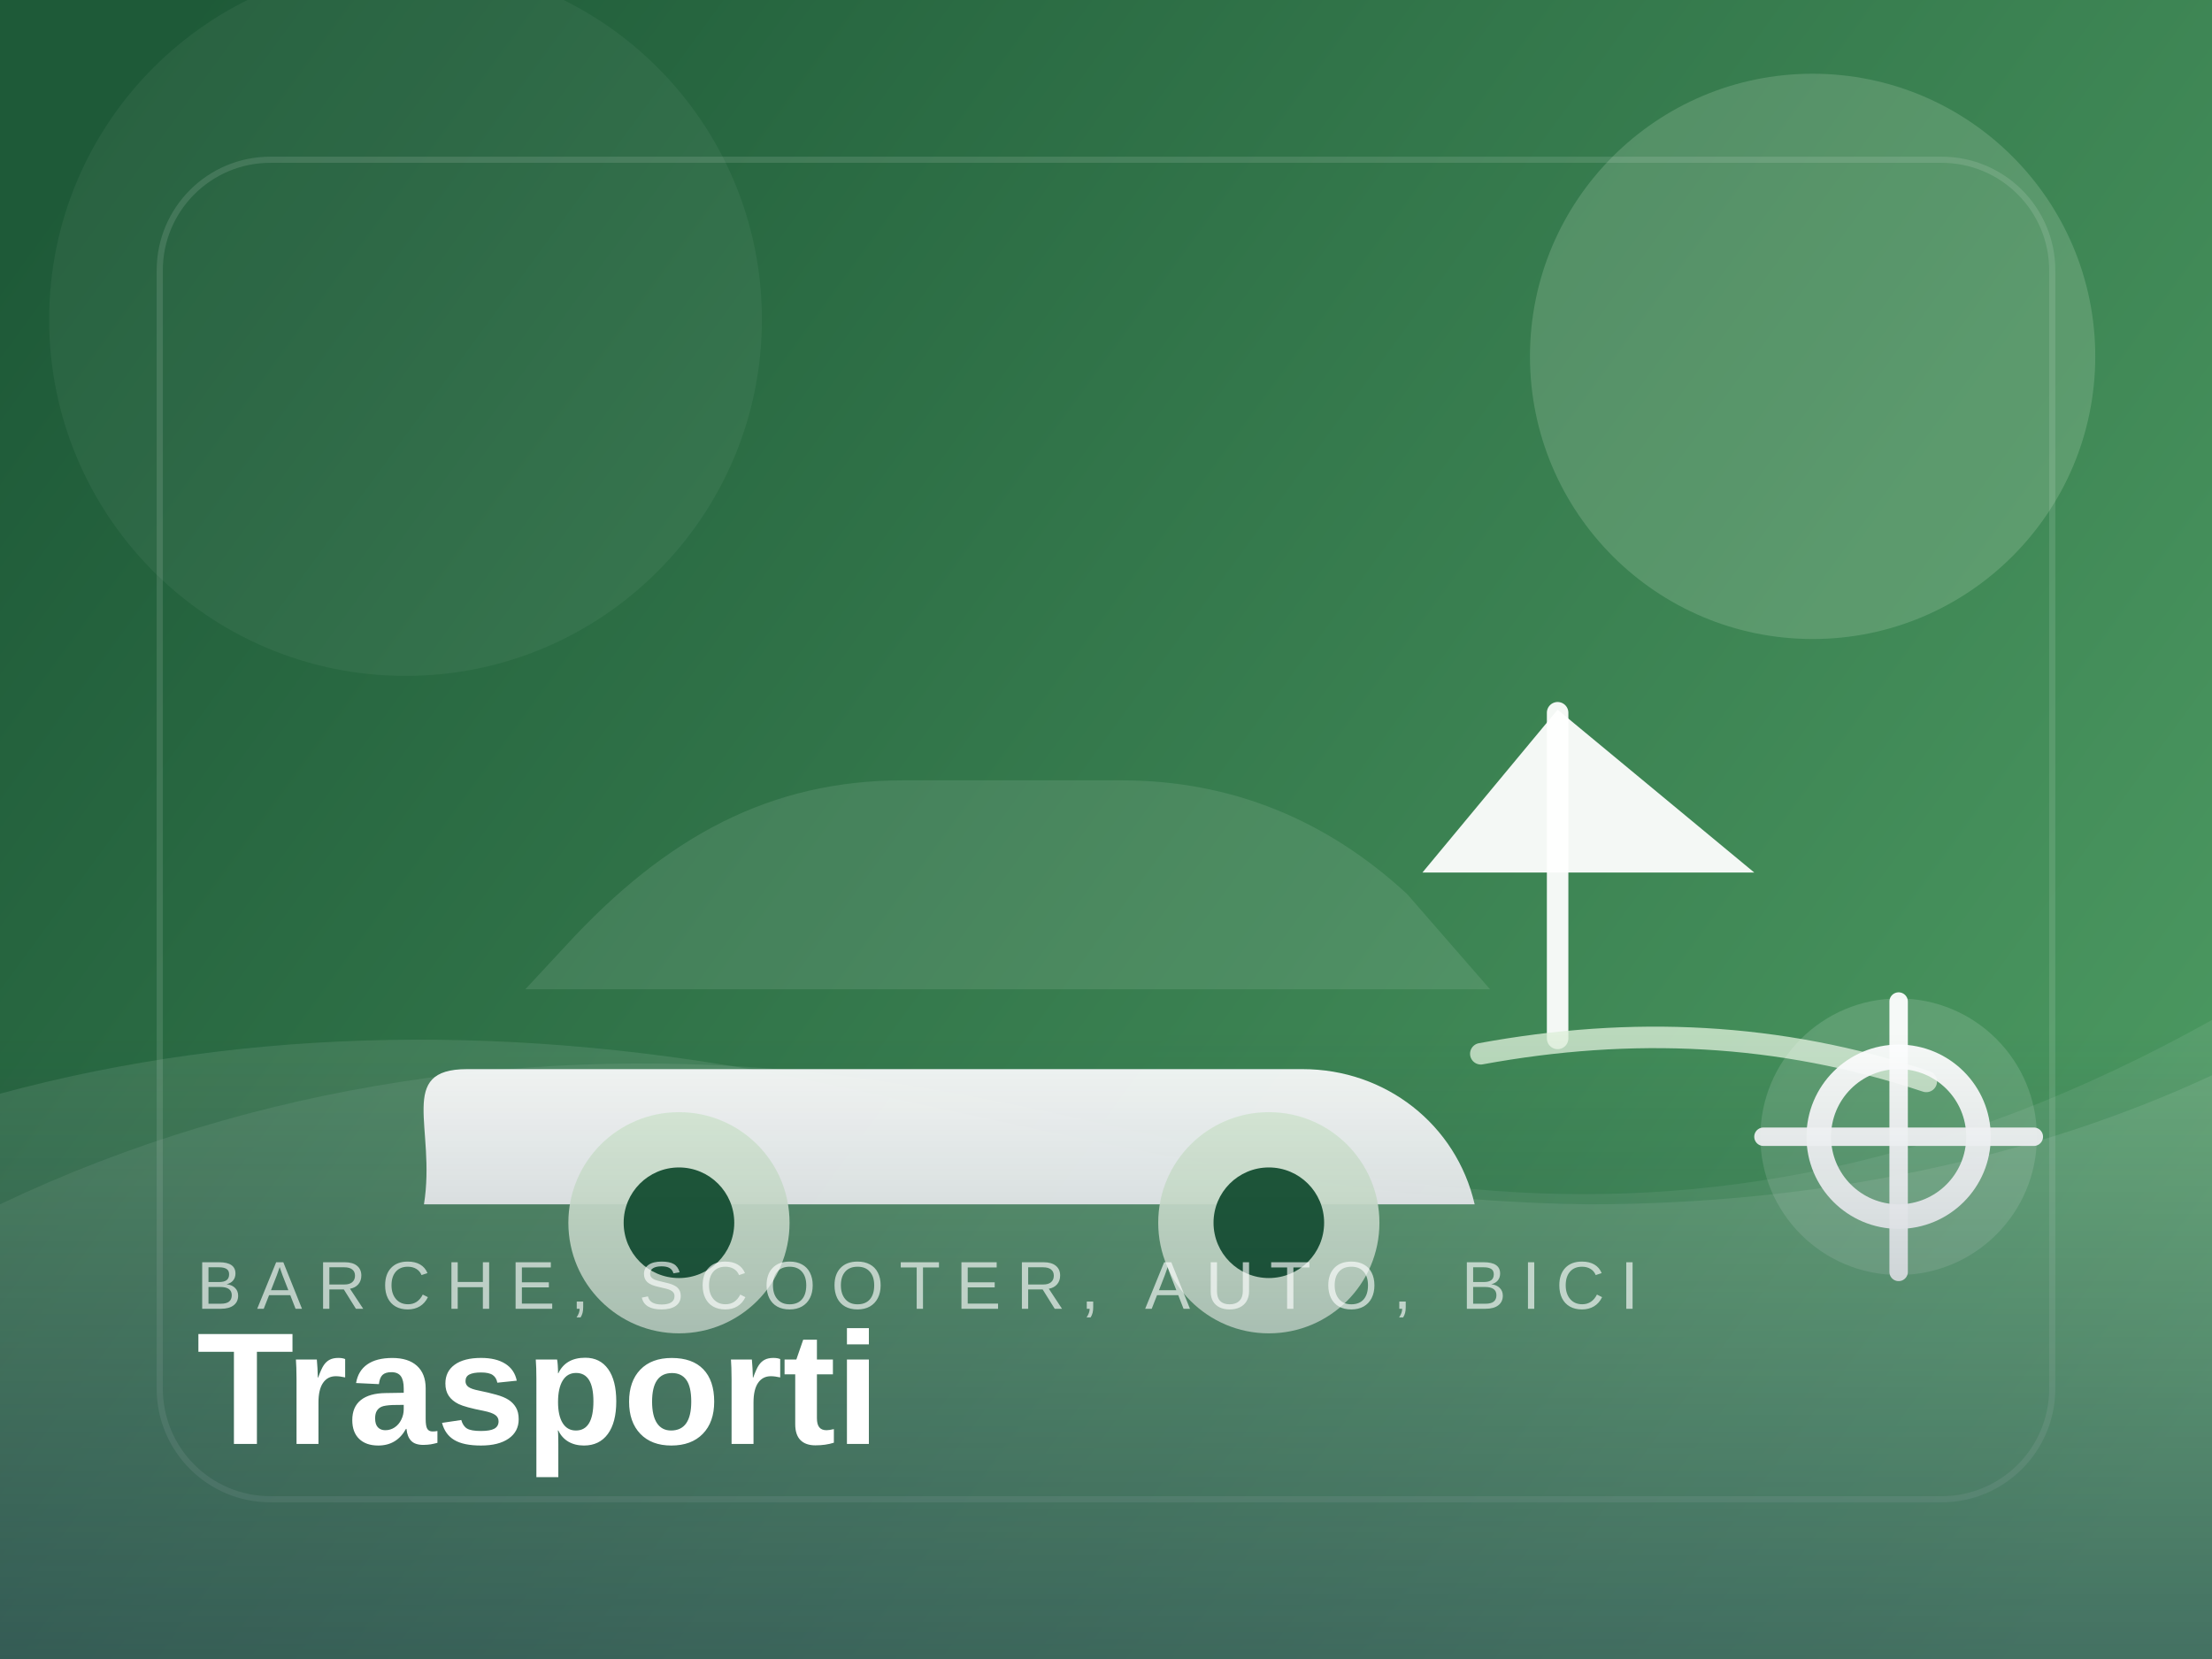
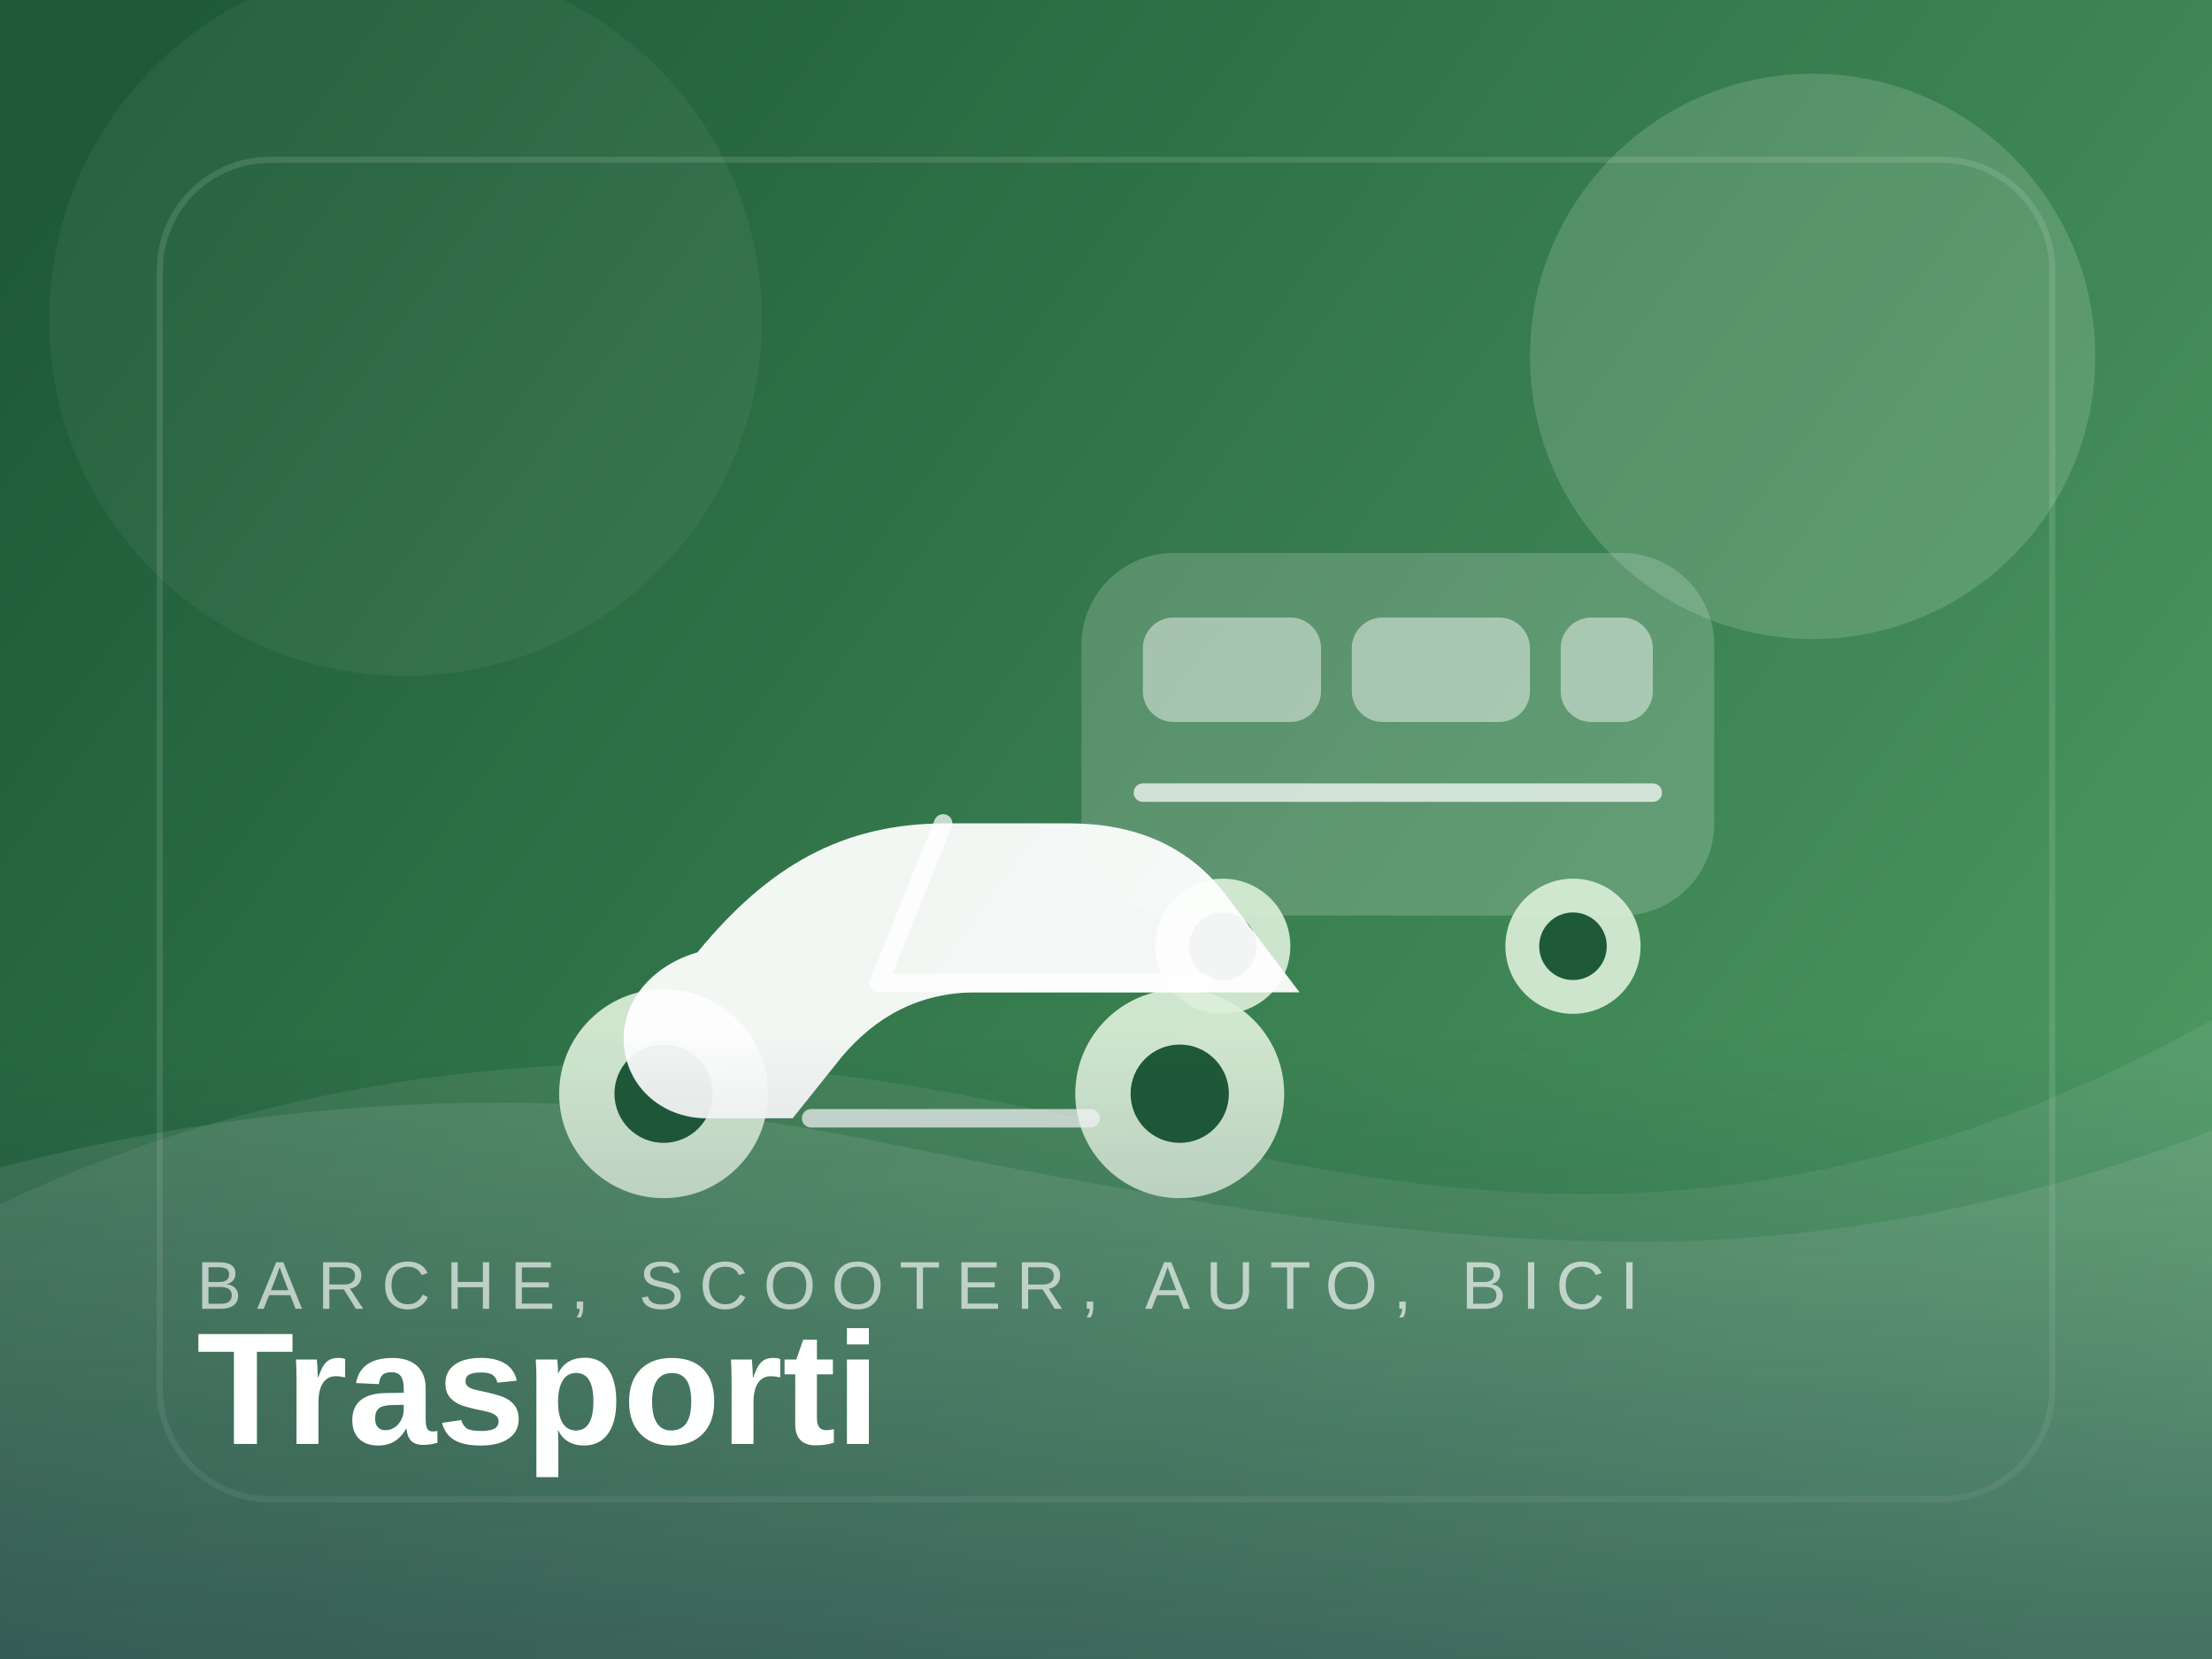
<svg xmlns="http://www.w3.org/2000/svg" viewBox="0 0 720 540" fill="none">
  <rect width="720" height="540" fill="url(#bg)" />
  <circle cx="590" cy="116" r="92" fill="#DCEFD9" opacity="0.18" />
  <circle cx="132" cy="104" r="116" fill="#FFFFFF" opacity="0.05" />
  <path d="M0 392C84 352 176 340 264 349C339 357 406 381 479 387C555 394 634 380 720 332V540H0V392Z" fill="rgba(255,255,255,0.08)" />
-   <path d="M0 356C81 334 170 333 260 351C343 368 429 391 517 392C592 392 662 377 720 350V540H0V356Z" fill="rgba(255,255,255,0.1)" />
-   <path d="M152 348H424C451 348 474 366 480 392H138C142 367 129 348 152 348Z" fill="rgba(255,255,255,0.94)" />
-   <path d="M184 308C217 272 251 254 294 254H365C401 254 432 267 458 291L485 322H171L184 308Z" fill="rgba(255,255,255,0.1)" />
-   <circle cx="221" cy="398" r="36" fill="#DCEFD9" opacity="0.92" />
-   <circle cx="221" cy="398" r="18" fill="#1E5A38" />
-   <circle cx="413" cy="398" r="36" fill="#DCEFD9" opacity="0.92" />
-   <circle cx="413" cy="398" r="18" fill="#1E5A38" />
-   <path d="M507 231L571 284H463L507 231Z" fill="rgba(255,255,255,0.94)" />
-   <path d="M507 232V338" stroke="rgba(255,255,255,0.94)" stroke-width="7" stroke-linecap="round" />
-   <path d="M482 343C531 334 579 336 627 352" fill="none" stroke="#DCEFD9" stroke-width="7" stroke-linecap="round" opacity="0.78" />
-   <circle cx="618" cy="370" r="45" fill="rgba(255,255,255,0.14)" />
-   <circle cx="618" cy="370" r="26" stroke="rgba(255,255,255,0.94)" stroke-width="8" />
-   <path d="M618 326V414" stroke="rgba(255,255,255,0.94)" stroke-width="6" stroke-linecap="round" />
-   <path d="M574 370H662" stroke="rgba(255,255,255,0.94)" stroke-width="6" stroke-linecap="round" />
+   <path d="M0 380C96 355 190 353 278 370C367 388 457 406 548 404C609 402 667 389 720 368V540H0V380Z" fill="rgba(255,255,255,0.1)" />
+   <g transform="translate(352 124)">
+     <rect x="0" y="56" width="206" height="118" rx="30" fill="rgba(255,255,255,0.18)" />
+     <rect x="20" y="77" width="58" height="34" rx="10" fill="rgba(255,255,255,0.46)" />
+     <rect x="88" y="77" width="58" height="34" rx="10" fill="rgba(255,255,255,0.46)" />
+     <rect x="156" y="77" width="30" height="34" rx="10" fill="rgba(255,255,255,0.46)" />
+     <path d="M20 134H186" stroke="rgba(255,255,255,0.72)" stroke-width="6" stroke-linecap="round" />
+     <circle cx="46" cy="184" r="22" fill="#DCEFD9" opacity="0.9" />
+     <circle cx="46" cy="184" r="11" fill="#1E5A38" />
+     <circle cx="160" cy="184" r="22" fill="#DCEFD9" opacity="0.9" />
+     <circle cx="160" cy="184" r="11" fill="#1E5A38" />
+   </g>
+   <g transform="translate(138 236)">
+     <circle cx="78" cy="120" r="34" fill="#DCEFD9" opacity="0.92" />
+     <circle cx="78" cy="120" r="16" fill="#1E5A38" />
+     <circle cx="246" cy="120" r="34" fill="#DCEFD9" opacity="0.92" />
+     <circle cx="246" cy="120" r="16" fill="#1E5A38" />
+     <path d="M89 74C112 46 136 32 170 32H210C231 32 248 39 260 54L285 87H180C161 87 147 95 136 108L120 128H92C77 128 65 117 65 102C65 89 75 78 89 74Z" fill="rgba(255,255,255,0.94)" />
+     <path d="M169 32L148 84H254" fill="none" stroke="rgba(255,255,255,0.72)" stroke-width="6" stroke-linecap="round" stroke-linejoin="round" />
+     <path d="M126 128H217" stroke="rgba(255,255,255,0.72)" stroke-width="6" stroke-linecap="round" />
+   </g>
  <rect x="52" y="52" width="616" height="436" rx="36" stroke="rgba(255,255,255,0.12)" stroke-width="2" />
  <rect x="0" y="336" width="720" height="204" fill="url(#bottomFade)" />
  <text x="64" y="426" fill="#FFFFFF" fill-opacity="0.64" font-size="22" letter-spacing="5" font-family="Arial, sans-serif">BARCHE, SCOOTER, AUTO, BICI</text>
  <text x="64" y="470" fill="#FFFFFF" font-size="52" font-weight="700" font-family="Arial, sans-serif">Trasporti</text>
  <defs>
    <linearGradient id="bg" x1="38" y1="34" x2="684" y2="506" gradientUnits="userSpaceOnUse">
      <stop stop-color="#1E5A38" />
      <stop offset="1" stop-color="#4E9C63" />
    </linearGradient>
    <linearGradient id="bottomFade" x1="360" y1="336" x2="360" y2="540" gradientUnits="userSpaceOnUse">
      <stop stop-color="rgba(16,36,63,0)" />
      <stop offset="1" stop-color="rgba(16,36,63,0.44)" />
    </linearGradient>
  </defs>
</svg>
